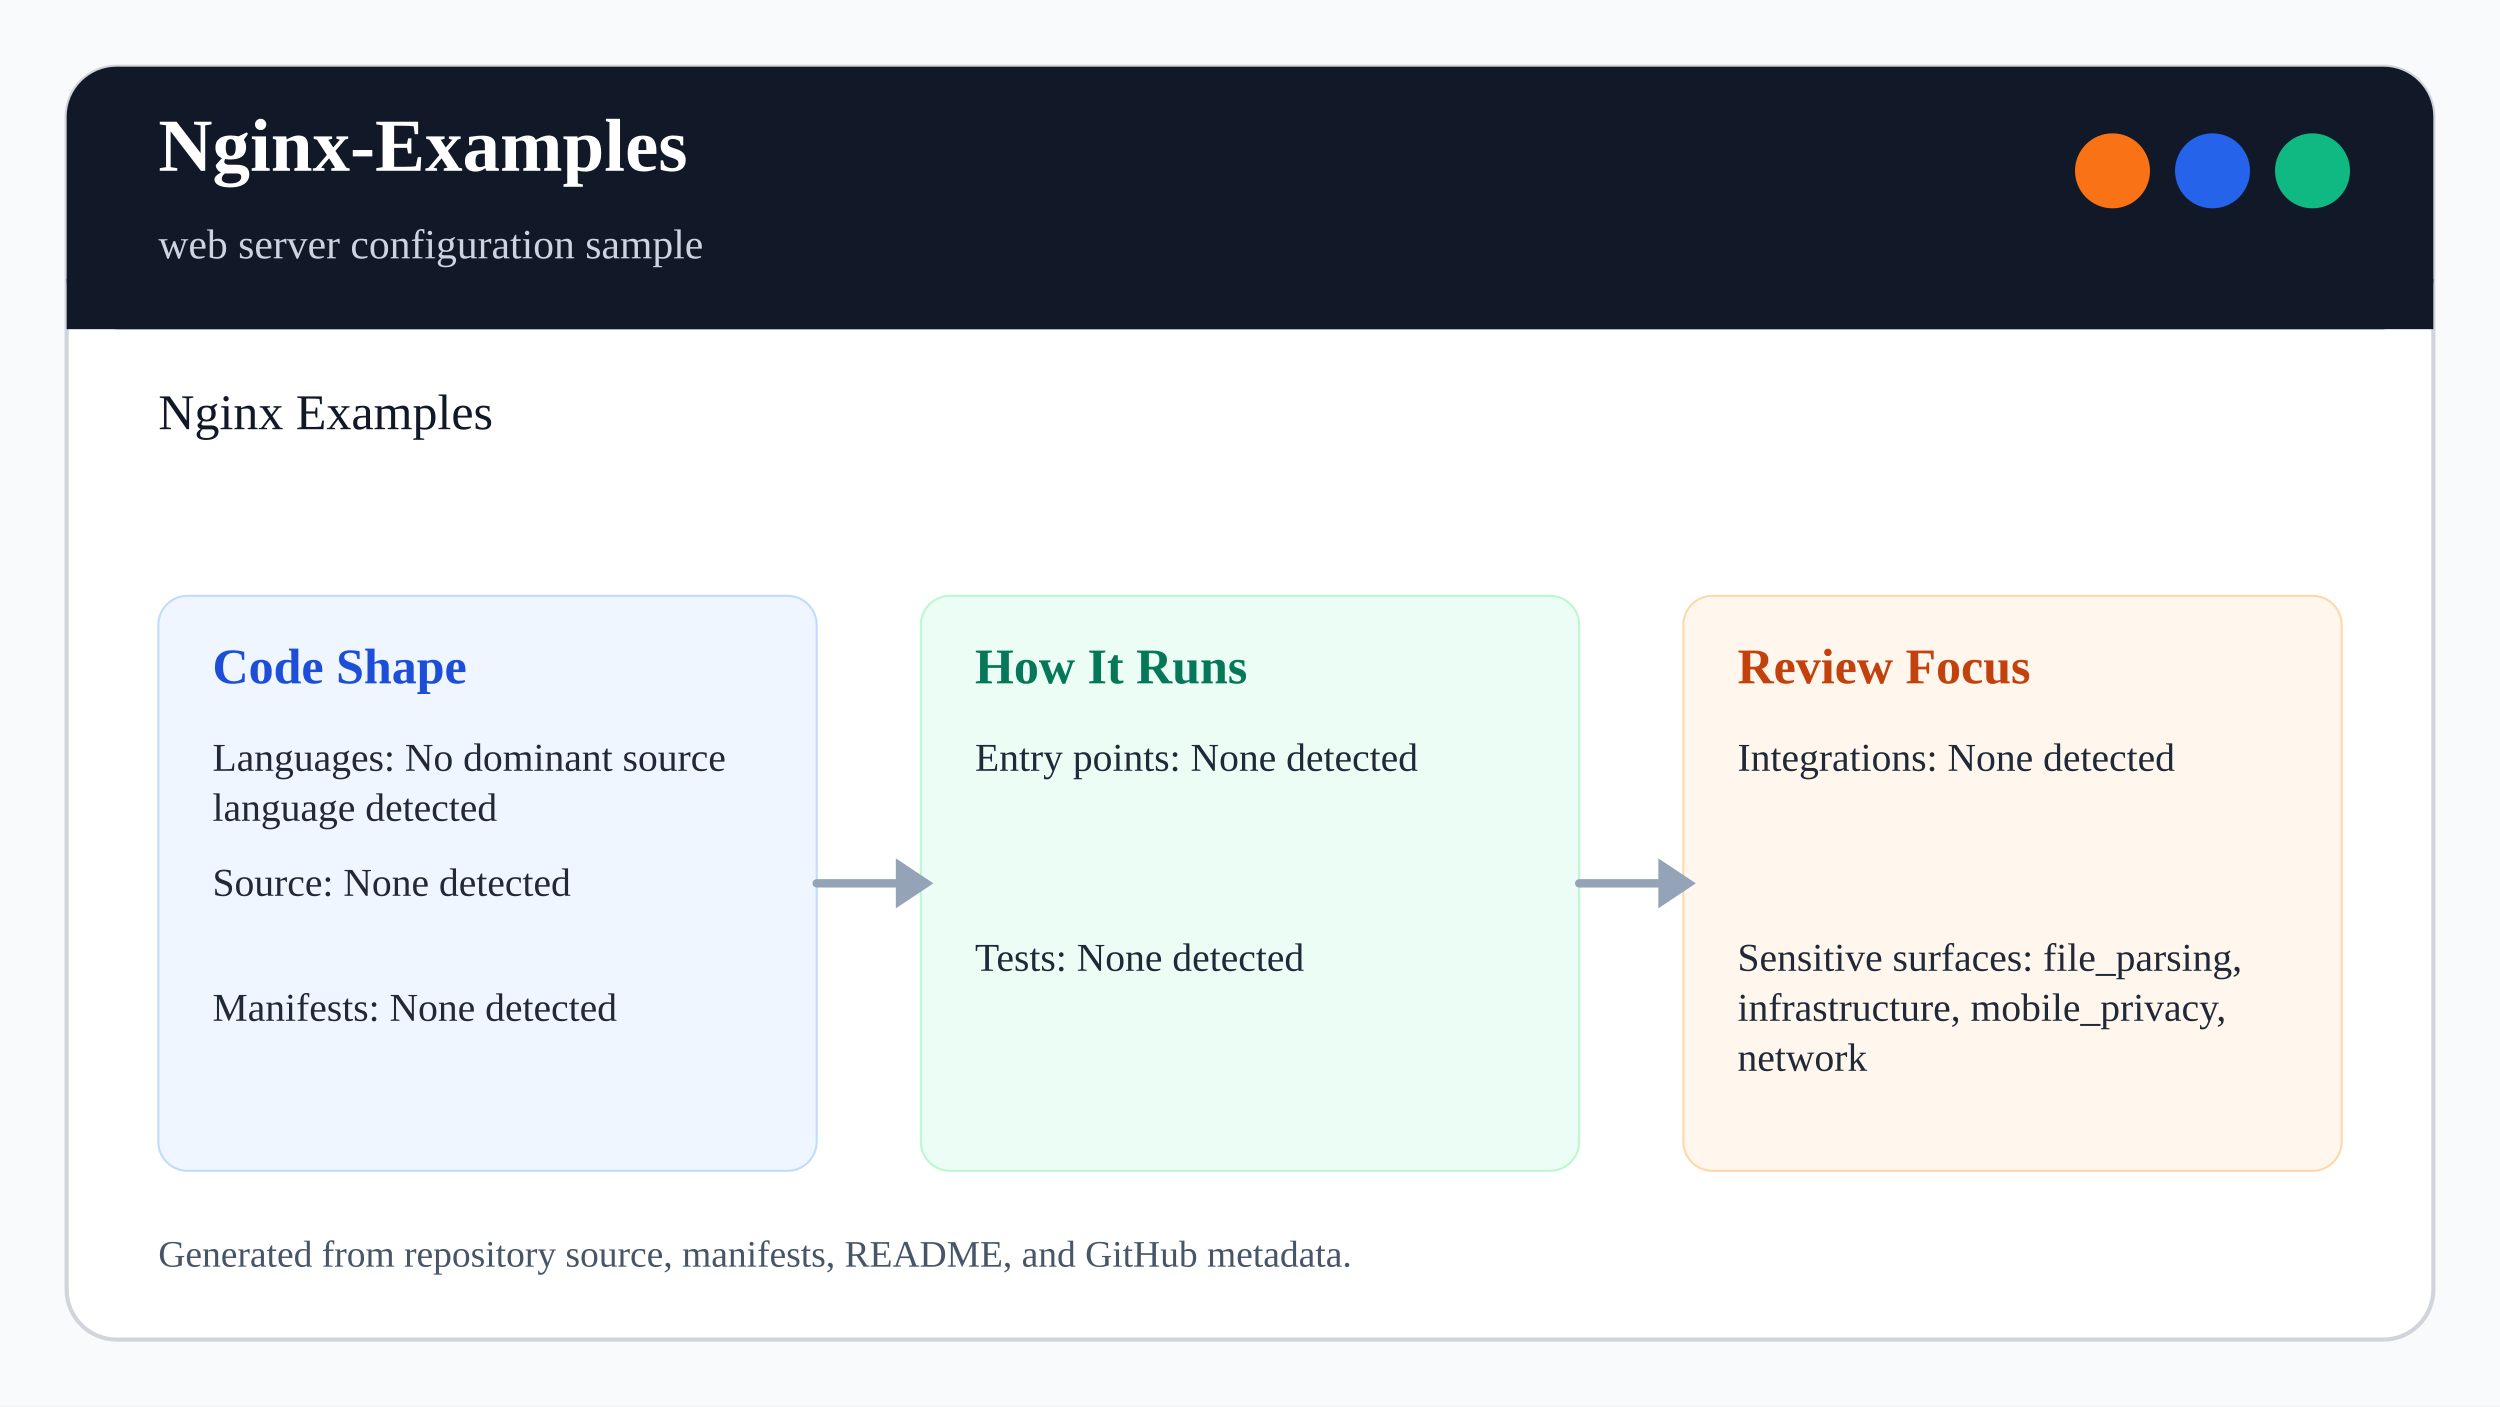
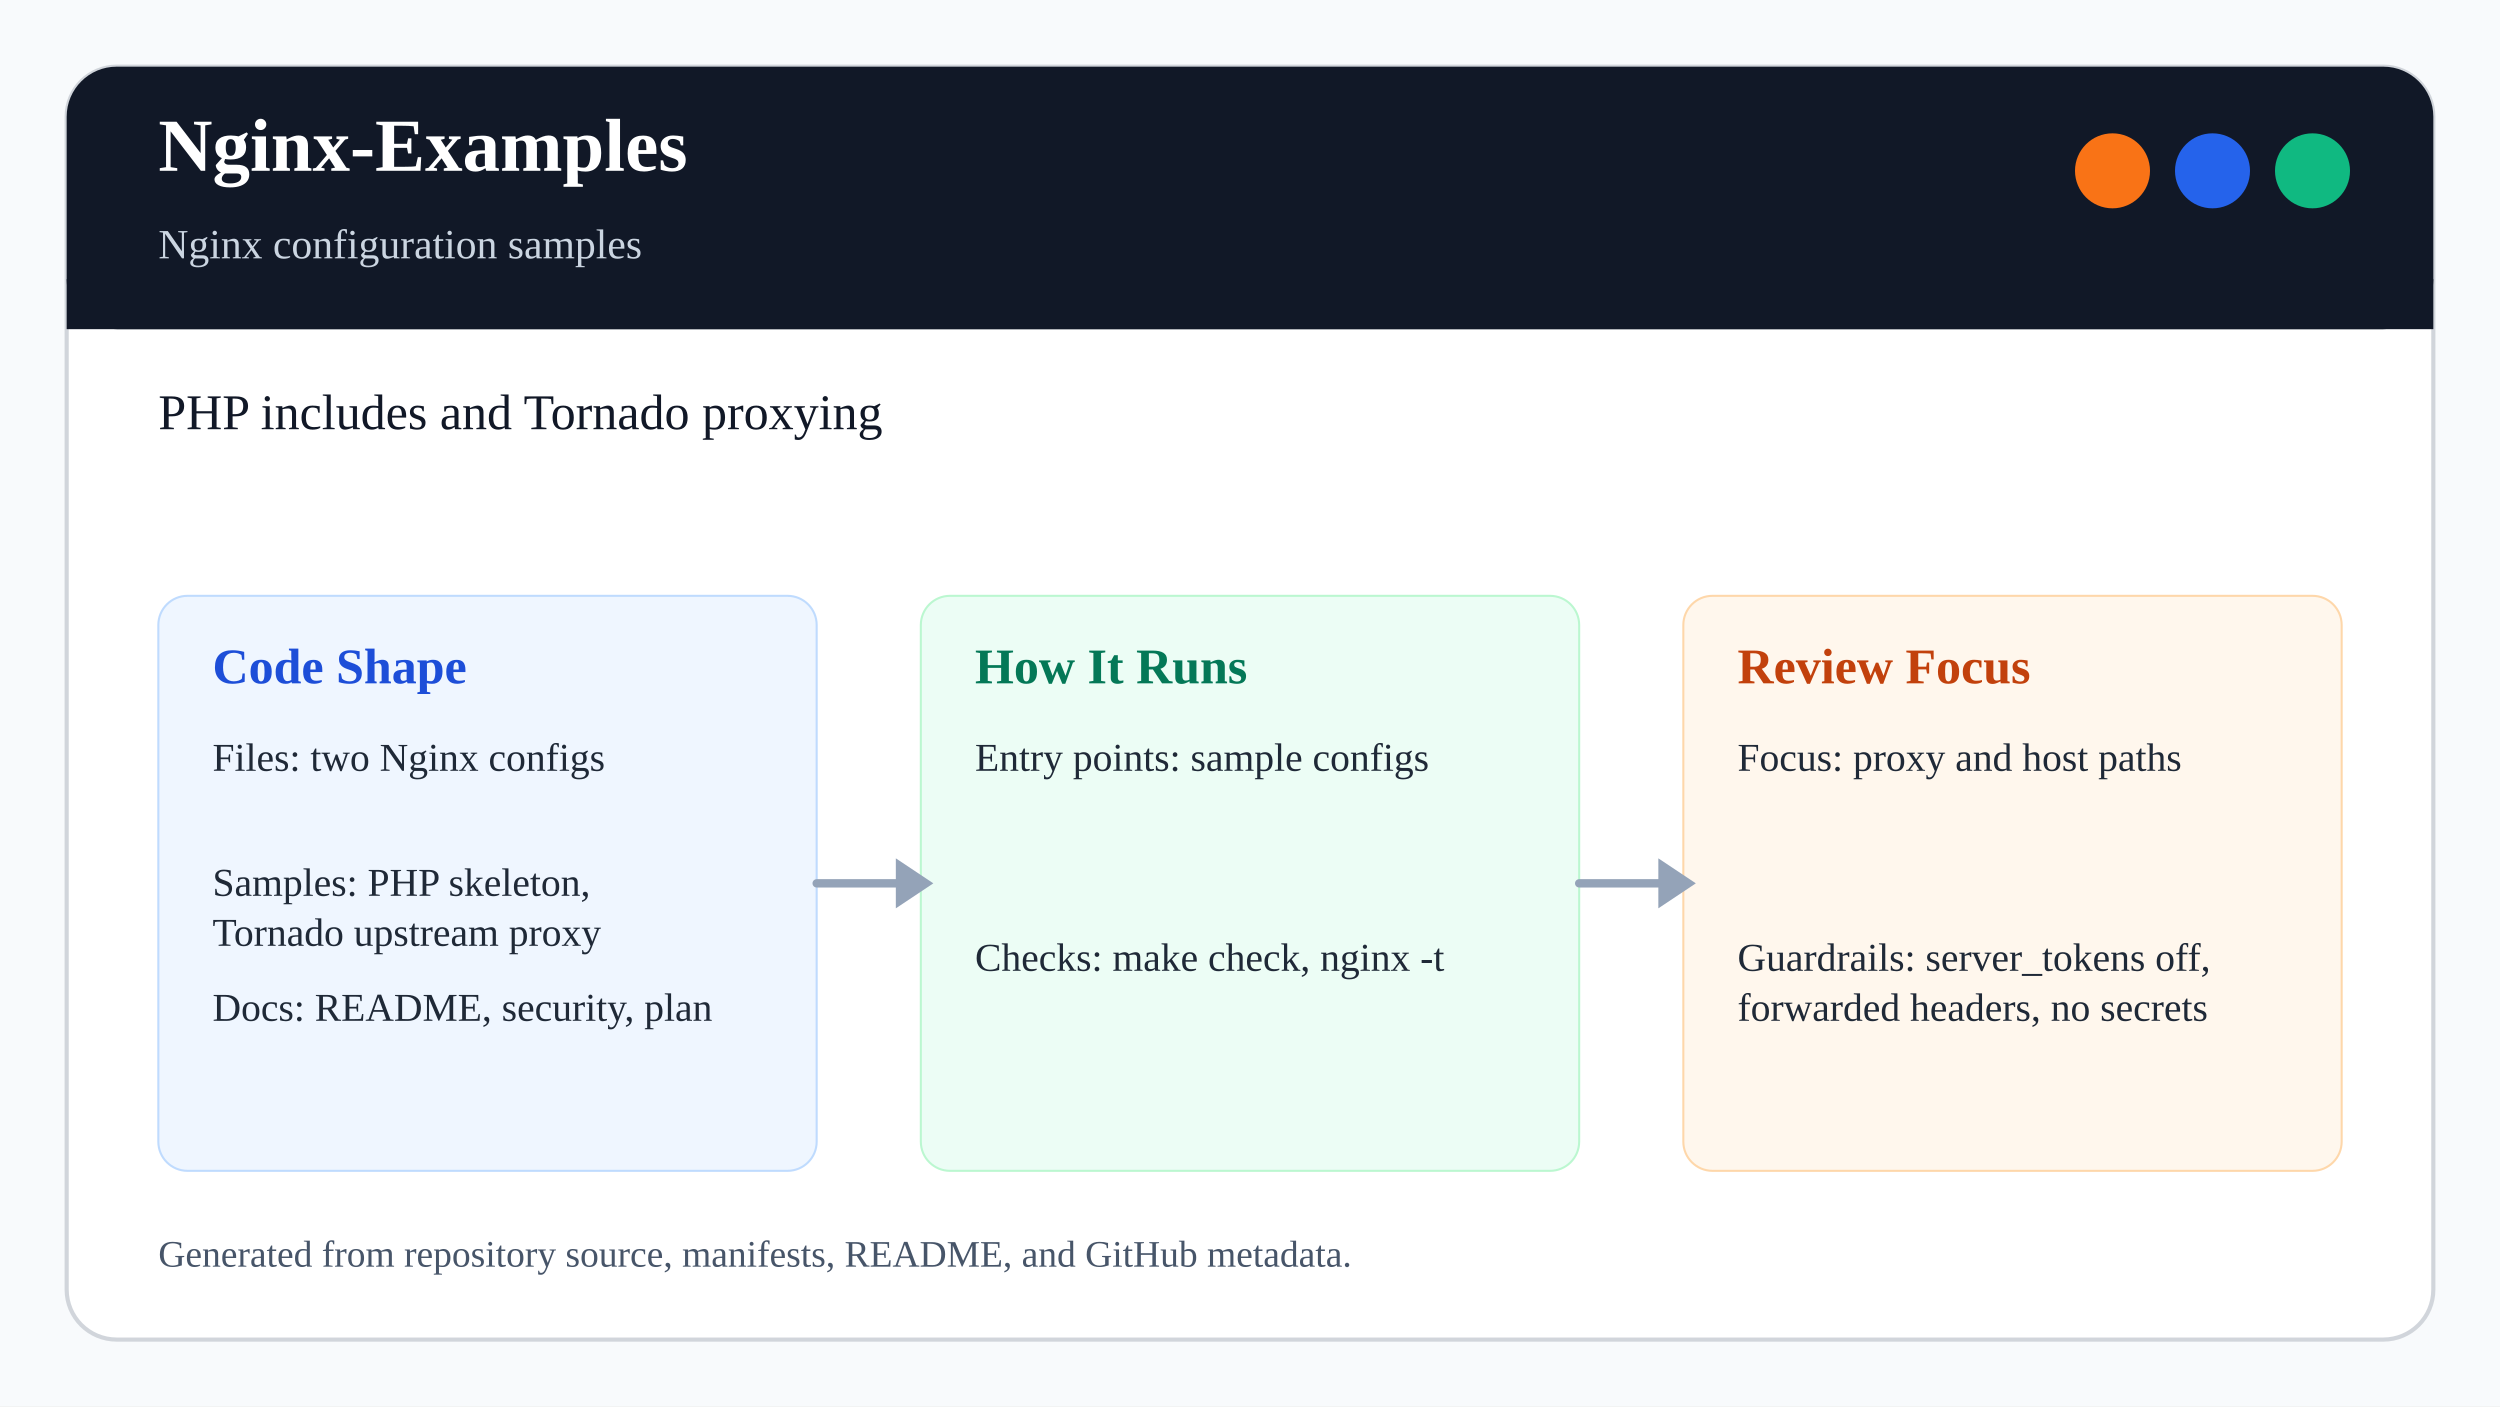
<svg xmlns="http://www.w3.org/2000/svg" width="1200" height="675" viewBox="0 0 1200 675" role="img" aria-labelledby="title desc">
  <rect width="1200" height="675" fill="#f8fafc" />
  <rect x="32" y="32" width="1136" height="611" rx="24" fill="#ffffff" stroke="#d1d5db" stroke-width="2" />
  <rect x="32" y="32" width="1136" height="126" rx="24" fill="#111827" />
  <path d="M32 134h1136v24H32z" fill="#111827" />
  <circle cx="1062" cy="82" r="18" fill="#2563eb" />
  <circle cx="1110" cy="82" r="18" fill="#10b981" />
  <circle cx="1014" cy="82" r="18" fill="#f97316" />
  <text x="76" y="82" font-size="36" fill="#ffffff" font-weight="700">Nginx-Examples</text>
-   <text x="76" y="124" font-size="20" fill="#cbd5e1">web server configuration sample</text>
-   <text x="76" y="206" font-size="24" fill="#111827">Nginx Examples</text>
+   <text x="76" y="124" font-size="20" fill="#cbd5e1">Nginx configuration samples</text>
+   <text x="76" y="206" font-size="24" fill="#111827">PHP includes and Tornado proxying</text>
  <rect x="76" y="286" width="316" height="276" rx="14" fill="#eff6ff" stroke="#bfdbfe" />
  <text x="102" y="328" font-size="24" font-weight="700" fill="#1d4ed8">Code Shape</text>
-   <text x="102" y="370" font-size="19" fill="#1f2937">Languages: No dominant source</text>
-   <text x="102" y="394" font-size="19" fill="#1f2937">language detected</text>
-   <text x="102" y="430" font-size="19" fill="#1f2937">Source: None detected</text>
-   <text x="102" y="490" font-size="19" fill="#1f2937">Manifests: None detected</text>
+   <text x="102" y="370" font-size="19" fill="#1f2937">Files: two Nginx configs</text>
+   <text x="102" y="430" font-size="19" fill="#1f2937">Samples: PHP skeleton,</text>
+   <text x="102" y="454" font-size="19" fill="#1f2937">Tornado upstream proxy</text>
+   <text x="102" y="490" font-size="19" fill="#1f2937">Docs: README, security, plan</text>
  <rect x="442" y="286" width="316" height="276" rx="14" fill="#ecfdf5" stroke="#bbf7d0" />
  <text x="468" y="328" font-size="24" font-weight="700" fill="#047857">How It Runs</text>
-   <text x="468" y="370" font-size="19" fill="#1f2937">Entry points: None detected</text>
-   <text x="468" y="466" font-size="19" fill="#1f2937">Tests: None detected</text>
+   <text x="468" y="370" font-size="19" fill="#1f2937">Entry points: sample configs</text>
+   <text x="468" y="466" font-size="19" fill="#1f2937">Checks: make check, nginx -t</text>
  <rect x="808" y="286" width="316" height="276" rx="14" fill="#fff7ed" stroke="#fed7aa" />
  <text x="834" y="328" font-size="24" font-weight="700" fill="#c2410c">Review Focus</text>
-   <text x="834" y="370" font-size="19" fill="#1f2937">Integrations: None detected</text>
-   <text x="834" y="466" font-size="19" fill="#1f2937">Sensitive surfaces: file_parsing,</text>
-   <text x="834" y="490" font-size="19" fill="#1f2937">infrastructure, mobile_privacy,</text>
-   <text x="834" y="514" font-size="19" fill="#1f2937">network</text>
+   <text x="834" y="370" font-size="19" fill="#1f2937">Focus: proxy and host paths</text>
+   <text x="834" y="466" font-size="19" fill="#1f2937">Guardrails: server_tokens off,</text>
+   <text x="834" y="490" font-size="19" fill="#1f2937">forwarded headers, no secrets</text>
  <path d="M392 424h50" stroke="#94a3b8" stroke-width="4" stroke-linecap="round" />
  <path d="M430 412l18 12-18 12z" fill="#94a3b8" />
  <path d="M758 424h50" stroke="#94a3b8" stroke-width="4" stroke-linecap="round" />
  <path d="M796 412l18 12-18 12z" fill="#94a3b8" />
  <text x="76" y="608" font-size="18" fill="#475569">Generated from repository source, manifests, README, and GitHub metadata.</text>
</svg>
